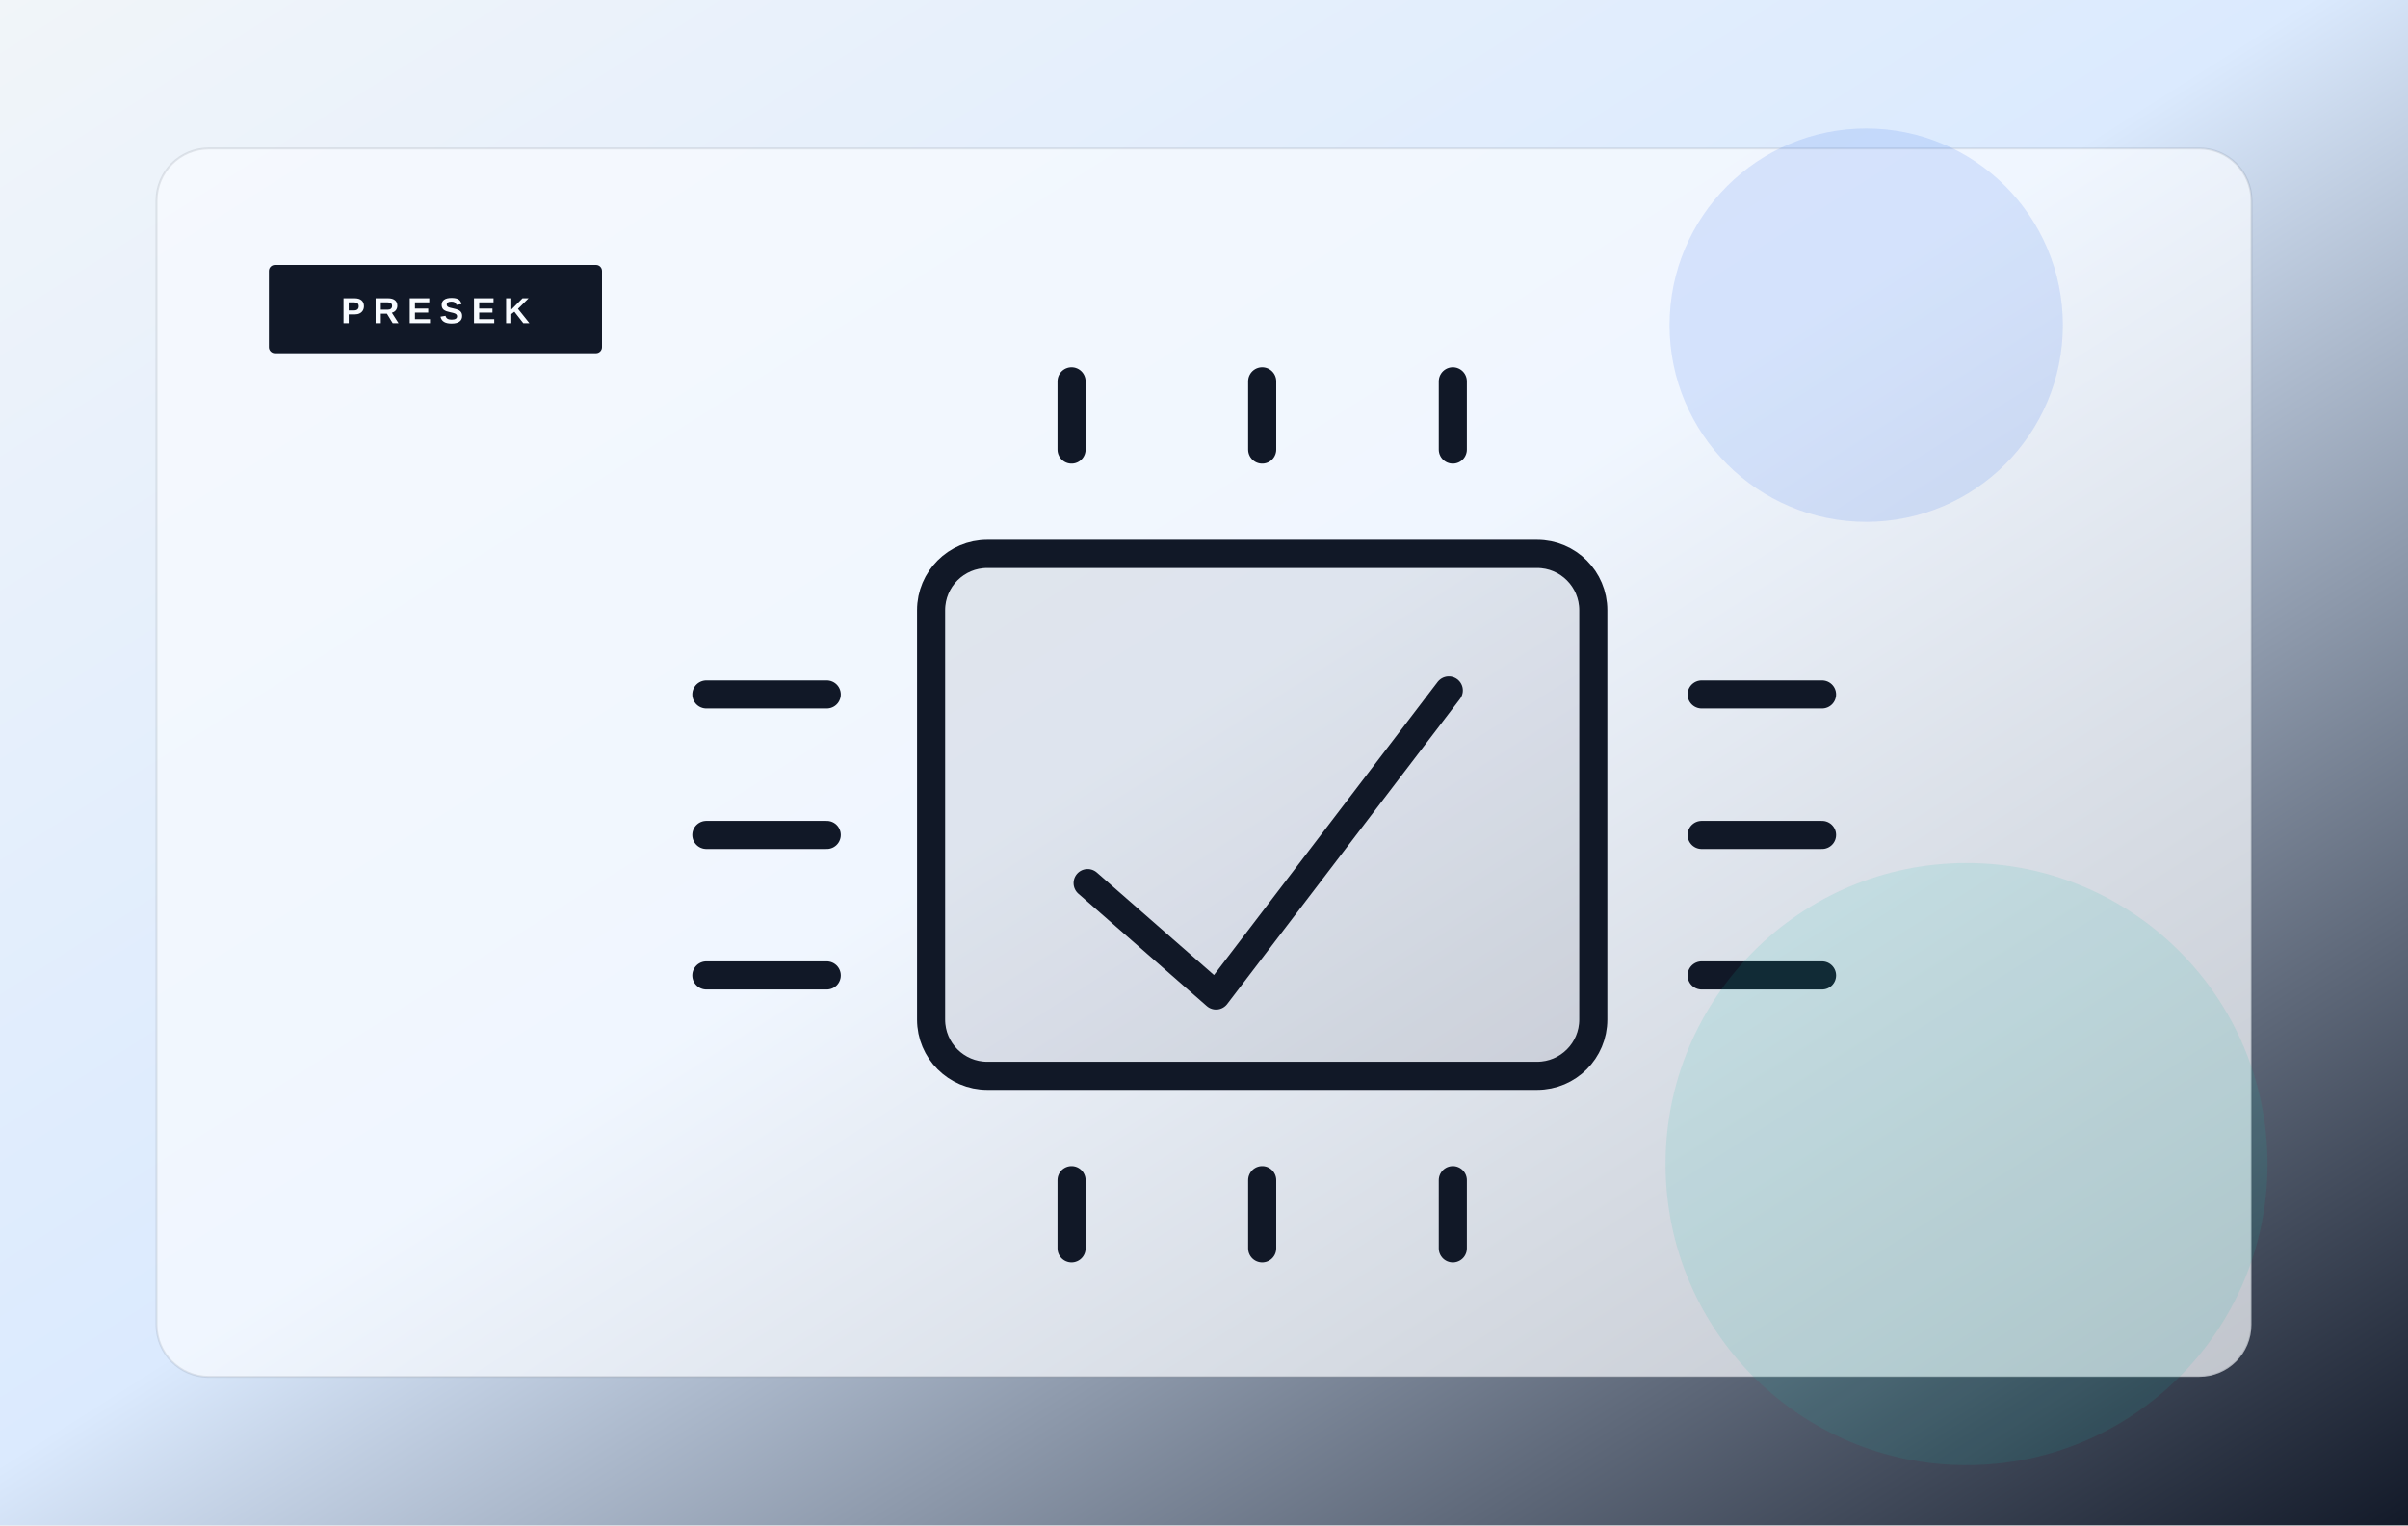
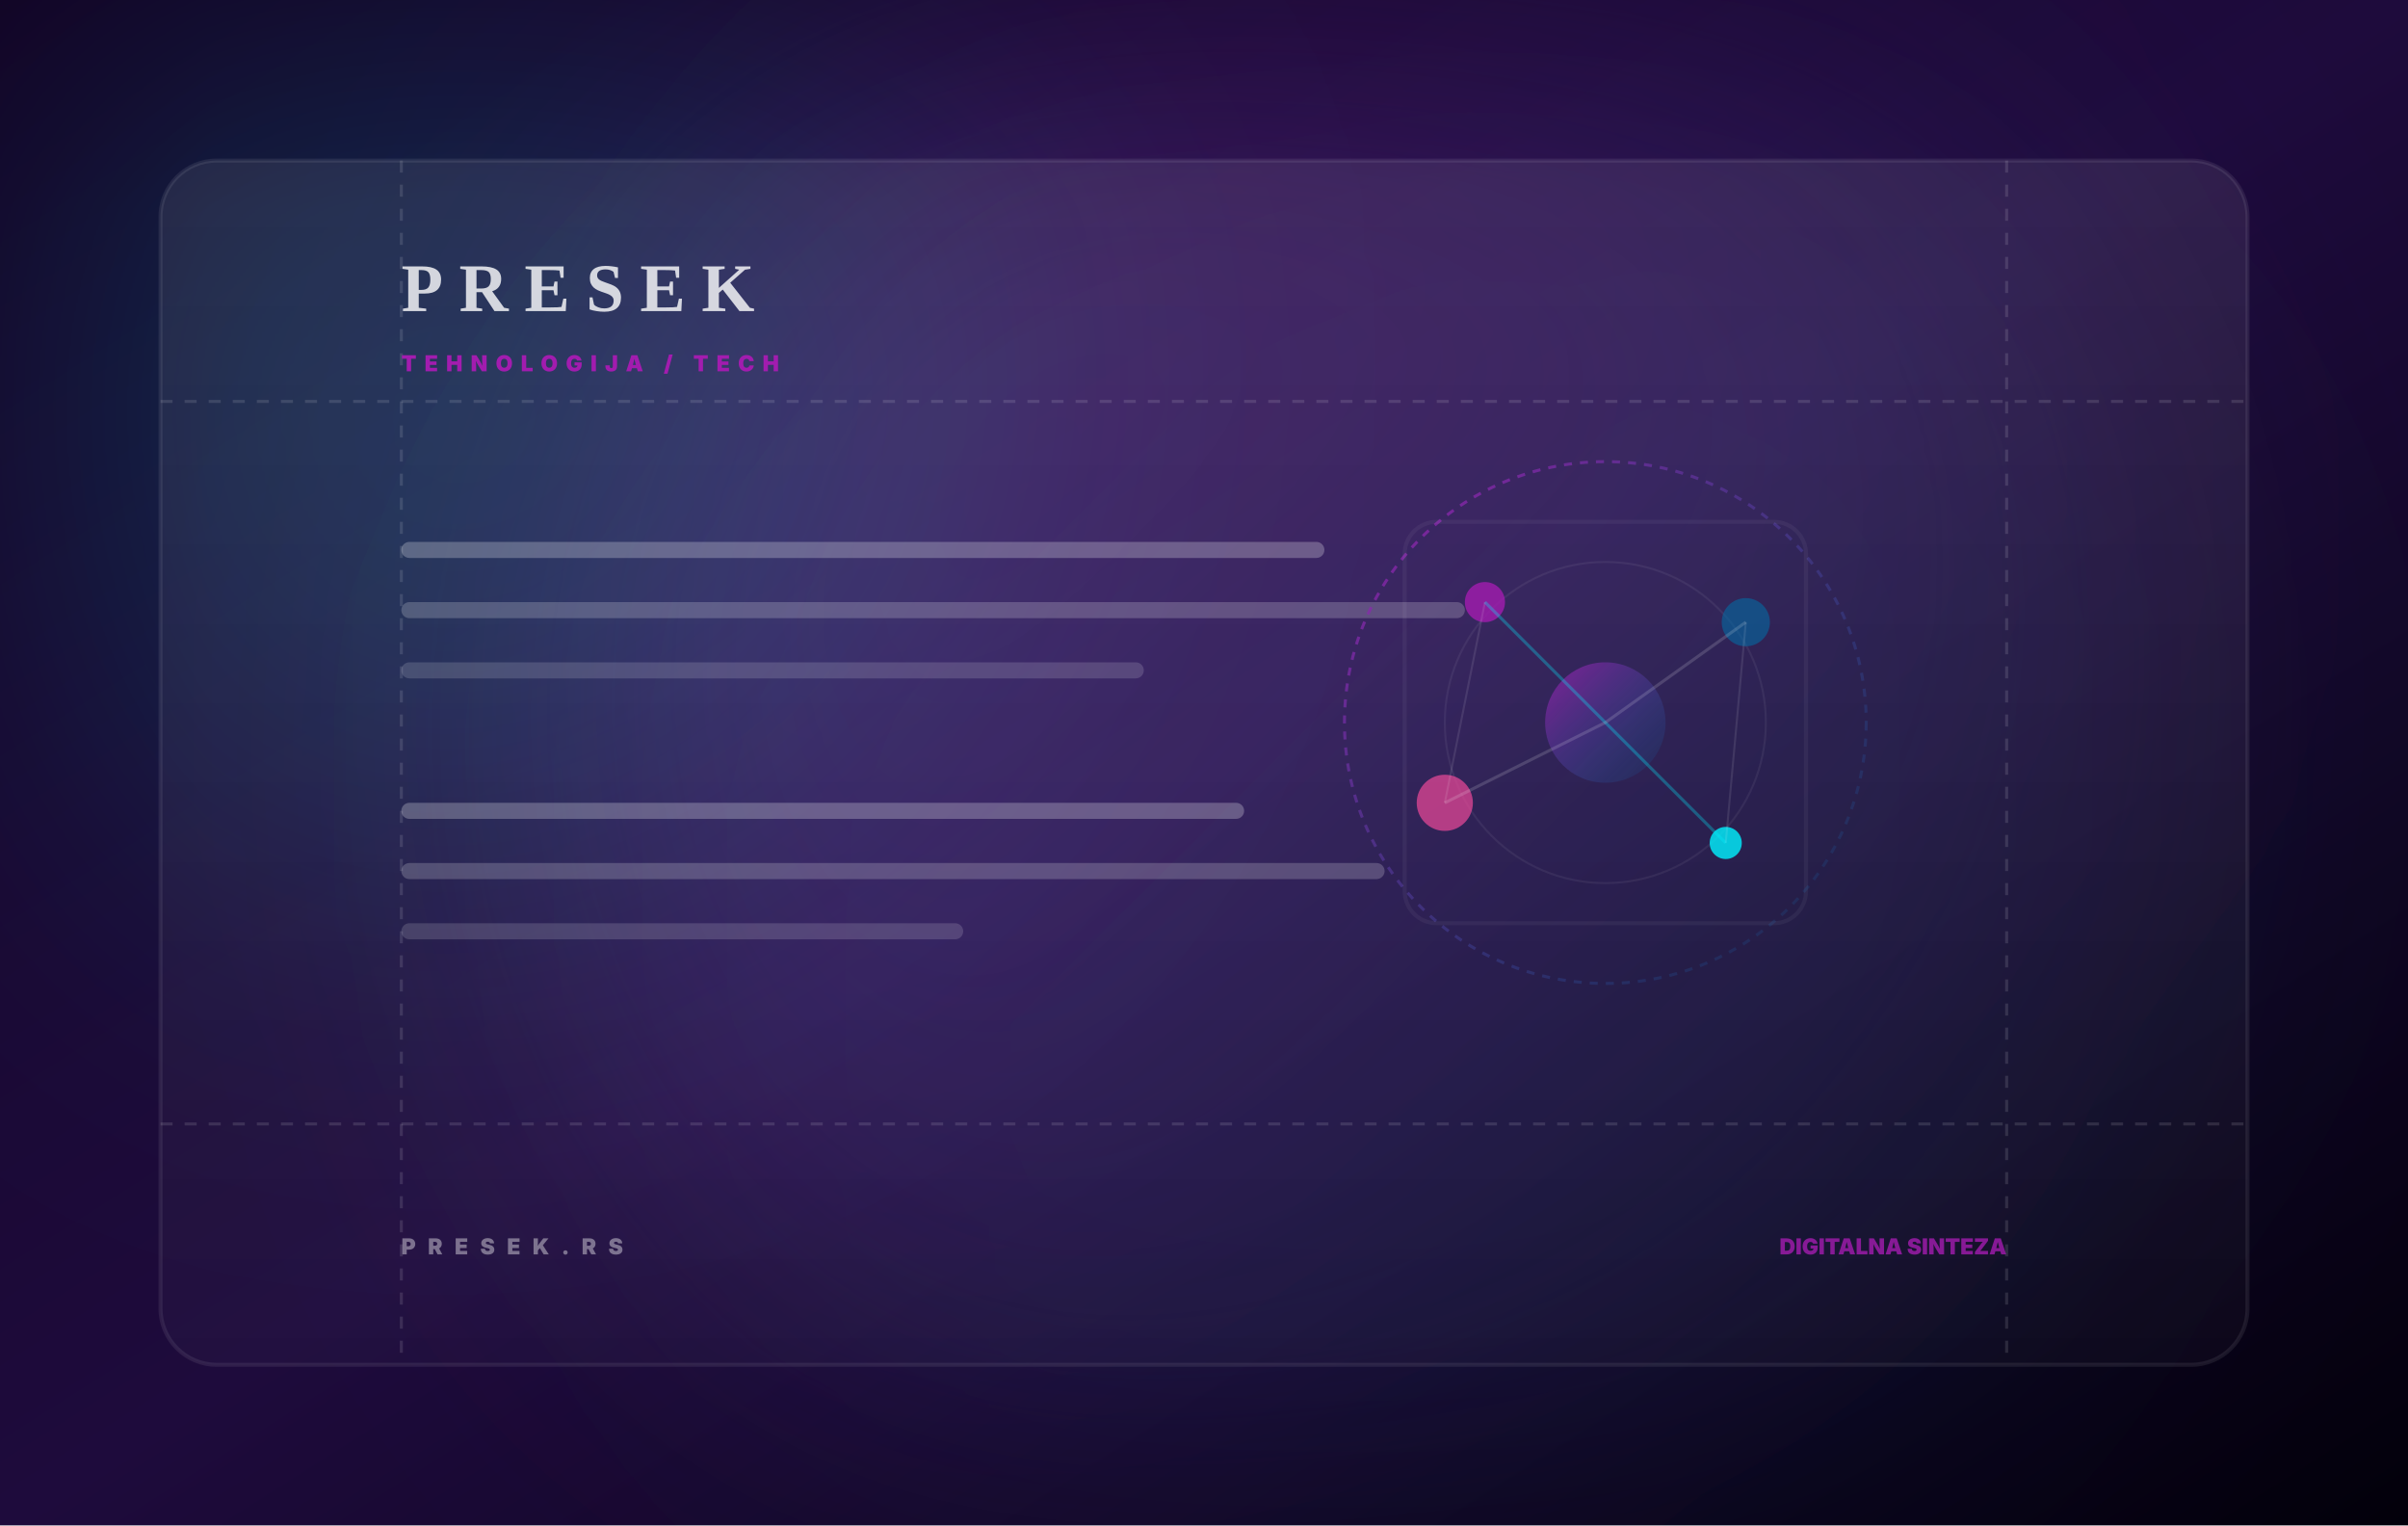
- <svg xmlns="http://www.w3.org/2000/svg" viewBox="0 0 1200 760" role="img" aria-label="Presek technology fallback">
+ <svg xmlns="http://www.w3.org/2000/svg" viewBox="0 0 1200 760" role="img" aria-label="Presek tech news fallback">
  <defs>
    <linearGradient id="bg" x1="0" y1="0" x2="1" y2="1">
-       <stop offset="0" stop-color="#f1f5f9" />
-       <stop offset="0.48" stop-color="#dbeafe" />
-       <stop offset="1" stop-color="#111827" />
+       <stop offset="0%" stop-color="#120224" />
+       <stop offset="50%" stop-color="#1e0b3c" />
+       <stop offset="100%" stop-color="#02000a" />
+     </linearGradient>
+     <linearGradient id="glow" x1="0" y1="0" x2="1" y2="1">
+       <stop offset="0%" stop-color="#a21caf" stop-opacity="0.85" />
+       <stop offset="100%" stop-color="#0369a1" stop-opacity="0.1" />
+     </linearGradient>
+     <linearGradient id="plate" x1="0" y1="0" x2="0" y2="1">
+       <stop offset="0%" stop-color="#ffffff" stop-opacity="0.08" />
+       <stop offset="100%" stop-color="#ffffff" stop-opacity="0.02" />
    </linearGradient>
  </defs>
  <rect width="1200" height="760" fill="url(#bg)" />
-   <rect x="78" y="74" width="1044" height="612" rx="26" fill="#f8fbff" opacity="0.72" stroke="#111827" stroke-opacity="0.13" />
-   <rect x="134" y="132" width="166" height="44" rx="3" fill="#111827" />
-   <text x="217" y="161" text-anchor="middle" font-family="Arial, sans-serif" font-size="18" font-weight="800" letter-spacing="4" fill="#f8fbff">PRESEK</text>
-   <g transform="translate(304 190)" fill="none" stroke="#111827" stroke-width="14" stroke-linecap="round" stroke-linejoin="round">
-     <rect x="160" y="86" width="330" height="260" rx="28" fill="#111827" fill-opacity="0.08" />
-     <path d="M108 156H48M108 226H48M108 296H48M604 156h-60M604 226h-60M604 296h-60" />
-     <path d="M230 34V0M325 34V0M420 34V0M230 432v-34M325 432v-34M420 432v-34" />
-     <path d="M238 250l64 56 116-152" />
+   <circle cx="680" cy="380" r="400" fill="url(#glow)" filter="blur(95px)" opacity="0.5" />
+   <circle cx="220" cy="180" r="260" fill="#00f2ff" filter="blur(110px)" opacity="0.15" />
+   <rect x="80" y="80" width="1040" height="600" rx="28" fill="url(#plate)" stroke="rgba(255,255,255,0.08)" stroke-width="2" />
+   <g stroke="rgba(255,255,255,0.12)" stroke-width="1.5" stroke-dasharray="6 6">
+     <line x1="200" y1="80" x2="200" y2="680" />
+     <line x1="1000" y1="80" x2="1000" y2="680" />
+     <line x1="80" y1="200" x2="1120" y2="200" />
+     <line x1="80" y1="560" x2="1120" y2="560" />
  </g>
-   <circle cx="930" cy="162" r="98" fill="#2563eb" opacity="0.14" />
-   <circle cx="980" cy="580" r="150" fill="#14b8a6" opacity="0.12" />
+   <text x="200" y="155" font-family="'Times New Roman', Times, serif" font-size="34" font-weight="900" letter-spacing="8" fill="#ffffff" opacity="0.8">PRESEK</text>
+   <text x="200" y="185" font-family="system-ui, -apple-system, sans-serif" font-size="11" font-weight="850" letter-spacing="4" fill="#a21caf">TEHNOLOGIJA / TECH</text>
+   <rect x="200" y="270" width="460" height="8" rx="4" fill="#ffffff" opacity="0.25" />
+   <rect x="200" y="300" width="530" height="8" rx="4" fill="#ffffff" opacity="0.2" />
+   <rect x="200" y="330" width="370" height="8" rx="4" fill="#ffffff" opacity="0.15" />
+   <rect x="200" y="400" width="420" height="8" rx="4" fill="#ffffff" opacity="0.25" />
+   <rect x="200" y="430" width="490" height="8" rx="4" fill="#ffffff" opacity="0.2" />
+   <rect x="200" y="460" width="280" height="8" rx="4" fill="#ffffff" opacity="0.15" />
+   <g transform="translate(800, 360)">
+     <circle cx="0" cy="0" r="80" fill="none" stroke="rgba(255,255,255,0.06)" stroke-width="1" />
+     <circle cx="0" cy="0" r="130" fill="none" stroke="url(#glow)" stroke-width="1.5" stroke-dasharray="4 4" />
+     <rect x="-100" y="-100" width="200" height="200" rx="16" fill="none" stroke="rgba(255,255,255,0.05)" stroke-width="2" />
+     <circle cx="0" cy="0" r="30" fill="url(#glow)" opacity="0.85" />
+     <circle cx="-60" cy="-60" r="10" fill="#a21caf" opacity="0.8" />
+     <circle cx="60" cy="60" r="8" fill="#00f2ff" opacity="0.8" />
+     <circle cx="70" cy="-50" r="12" fill="#0369a1" opacity="0.6" />
+     <circle cx="-80" cy="40" r="14" fill="#ec4899" opacity="0.7" />
+     <line x1="-60" y1="-60" x2="0" y2="0" stroke="rgba(0,242,255,0.3)" stroke-width="1.5" />
+     <line x1="60" y1="60" x2="0" y2="0" stroke="rgba(0,242,255,0.3)" stroke-width="1.5" />
+     <line x1="70" y1="-50" x2="0" y2="0" stroke="rgba(255,255,255,0.15)" stroke-width="1.5" />
+     <line x1="-80" y1="40" x2="0" y2="0" stroke="rgba(255,255,255,0.15)" stroke-width="1.5" />
+     <line x1="-60" y1="-60" x2="-80" y2="40" stroke="rgba(255,255,255,0.1)" stroke-width="1" />
+     <line x1="70" y1="-50" x2="60" y2="60" stroke="rgba(255,255,255,0.1)" stroke-width="1" />
+   </g>
+   <text x="200" y="625" font-family="system-ui, -apple-system, sans-serif" font-size="11" font-weight="900" letter-spacing="6" fill="#ffffff" opacity="0.4">PRESEK.RS</text>
+   <text x="1000" y="625" text-anchor="end" font-family="system-ui, -apple-system, sans-serif" font-size="11" font-weight="900" fill="#a21caf" opacity="0.8">DIGITALNA SINTEZA</text>
</svg>
